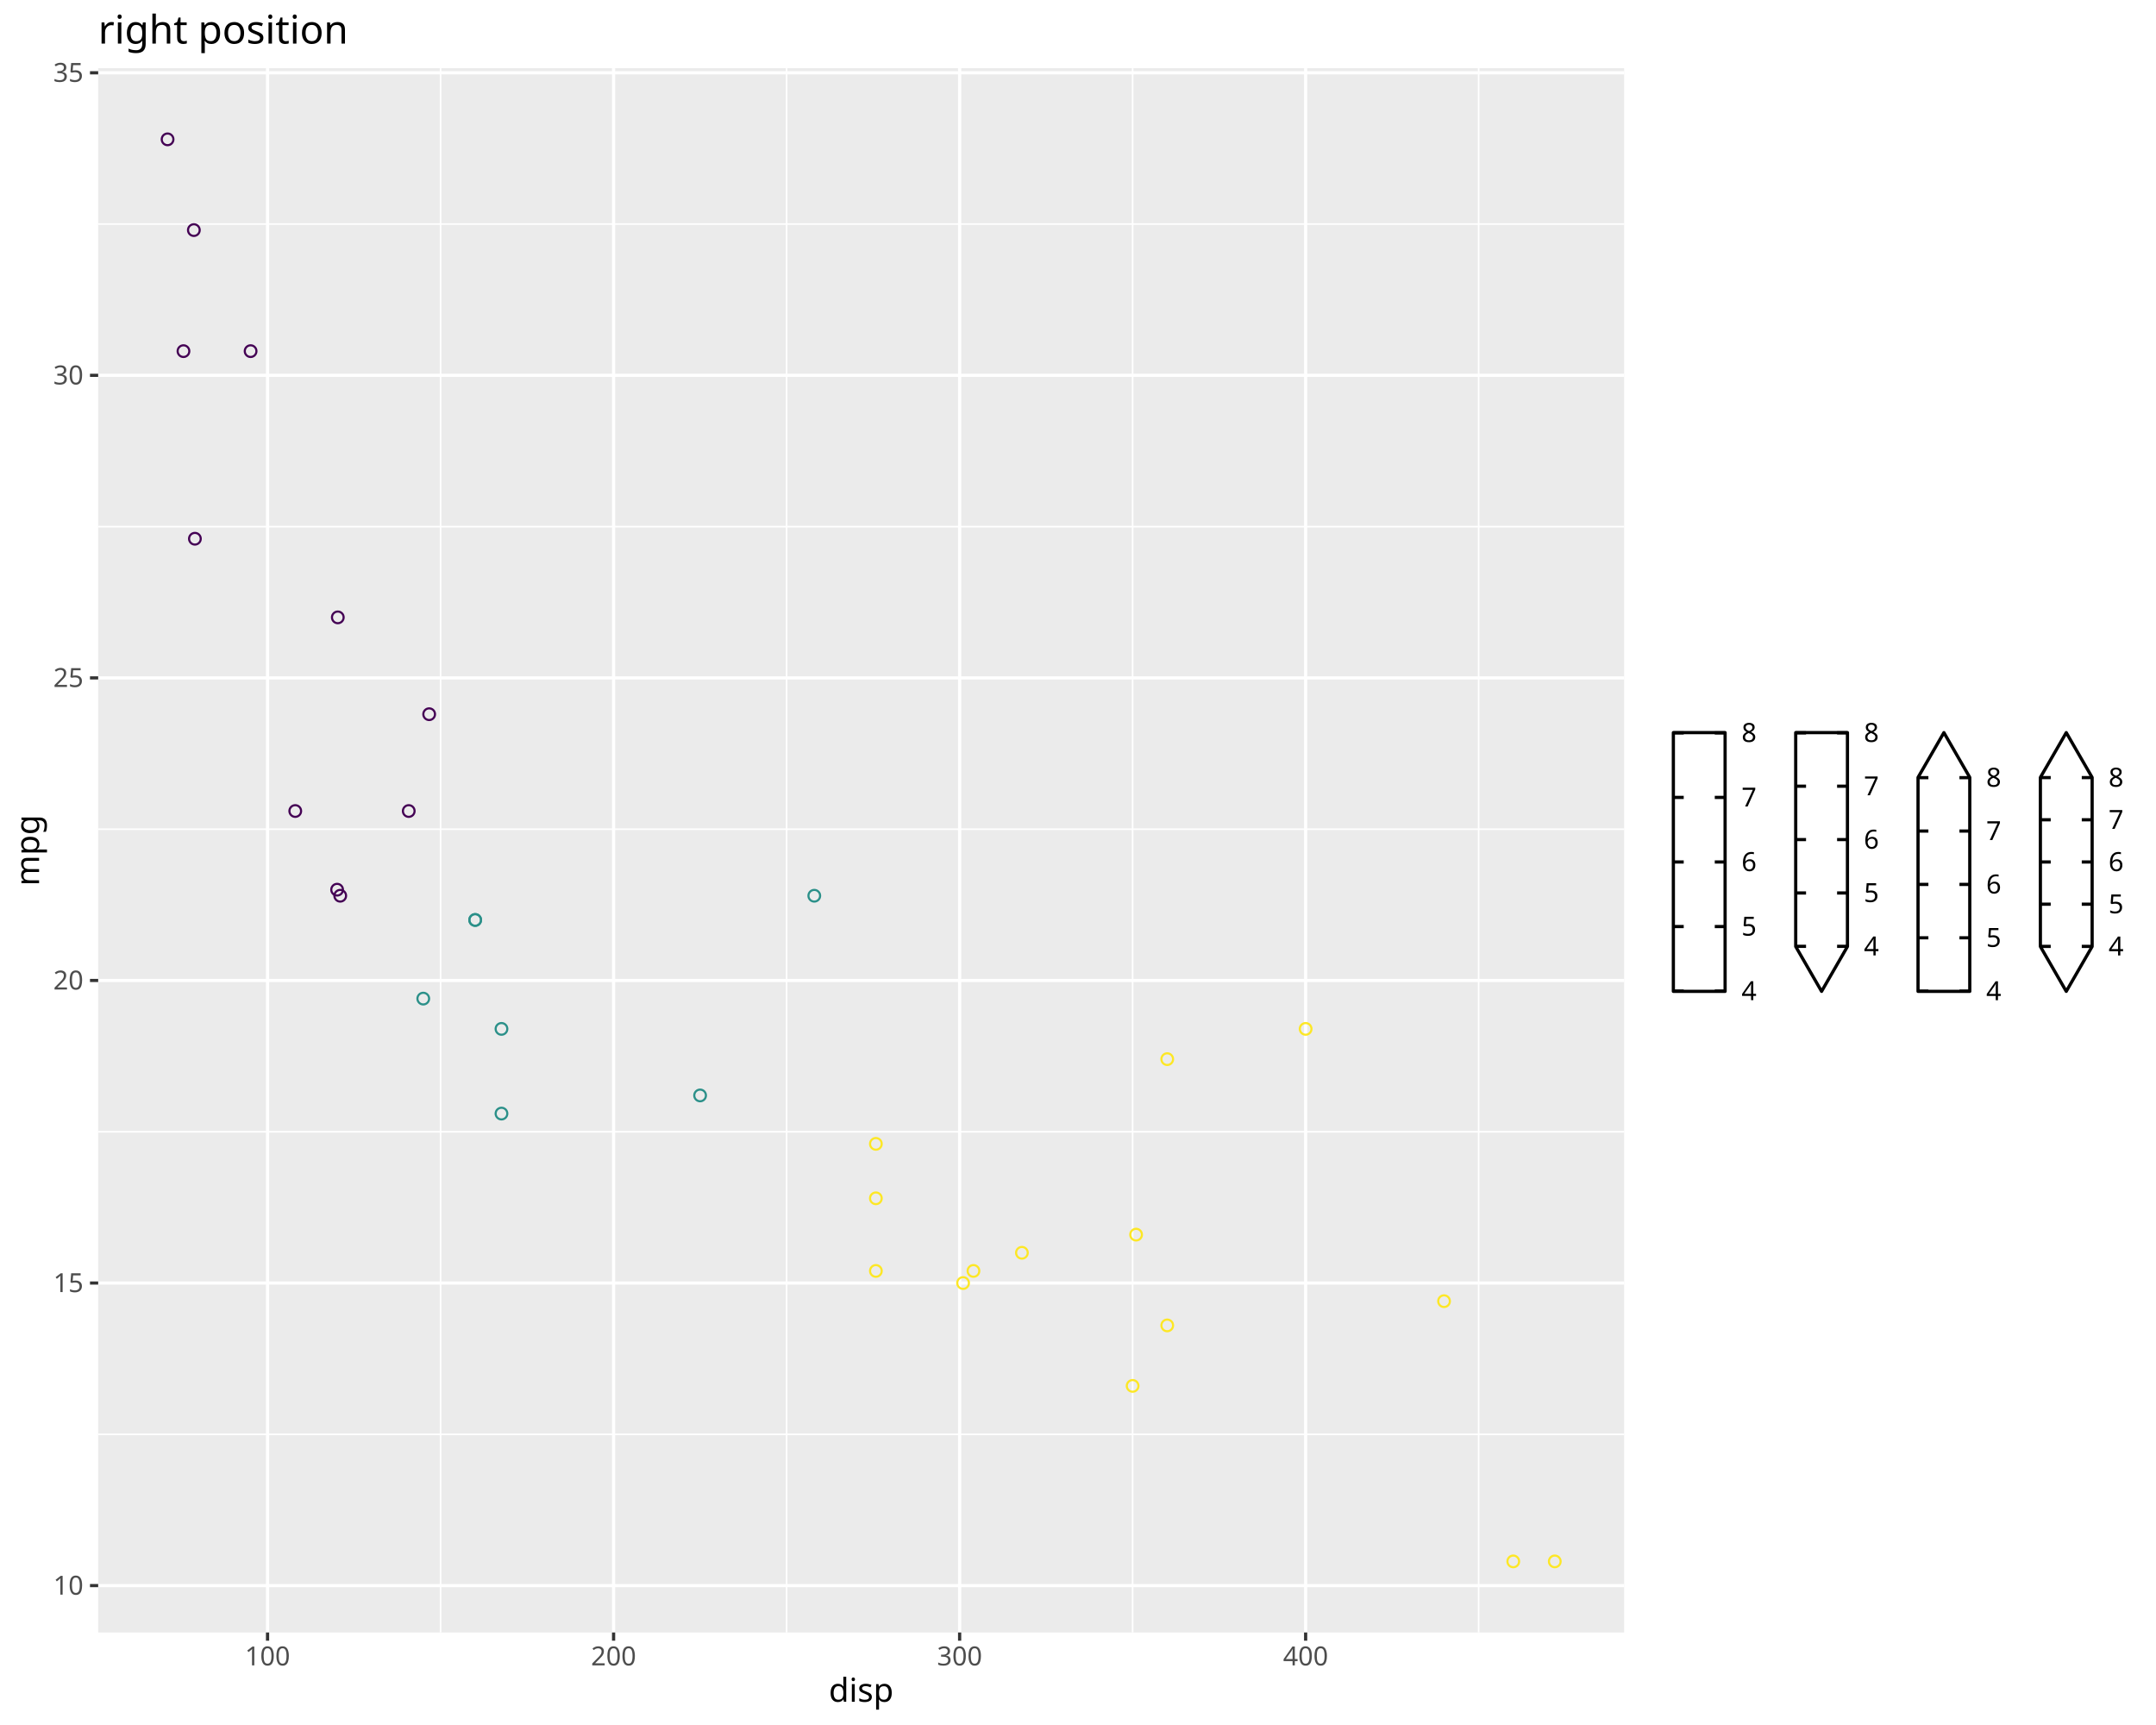
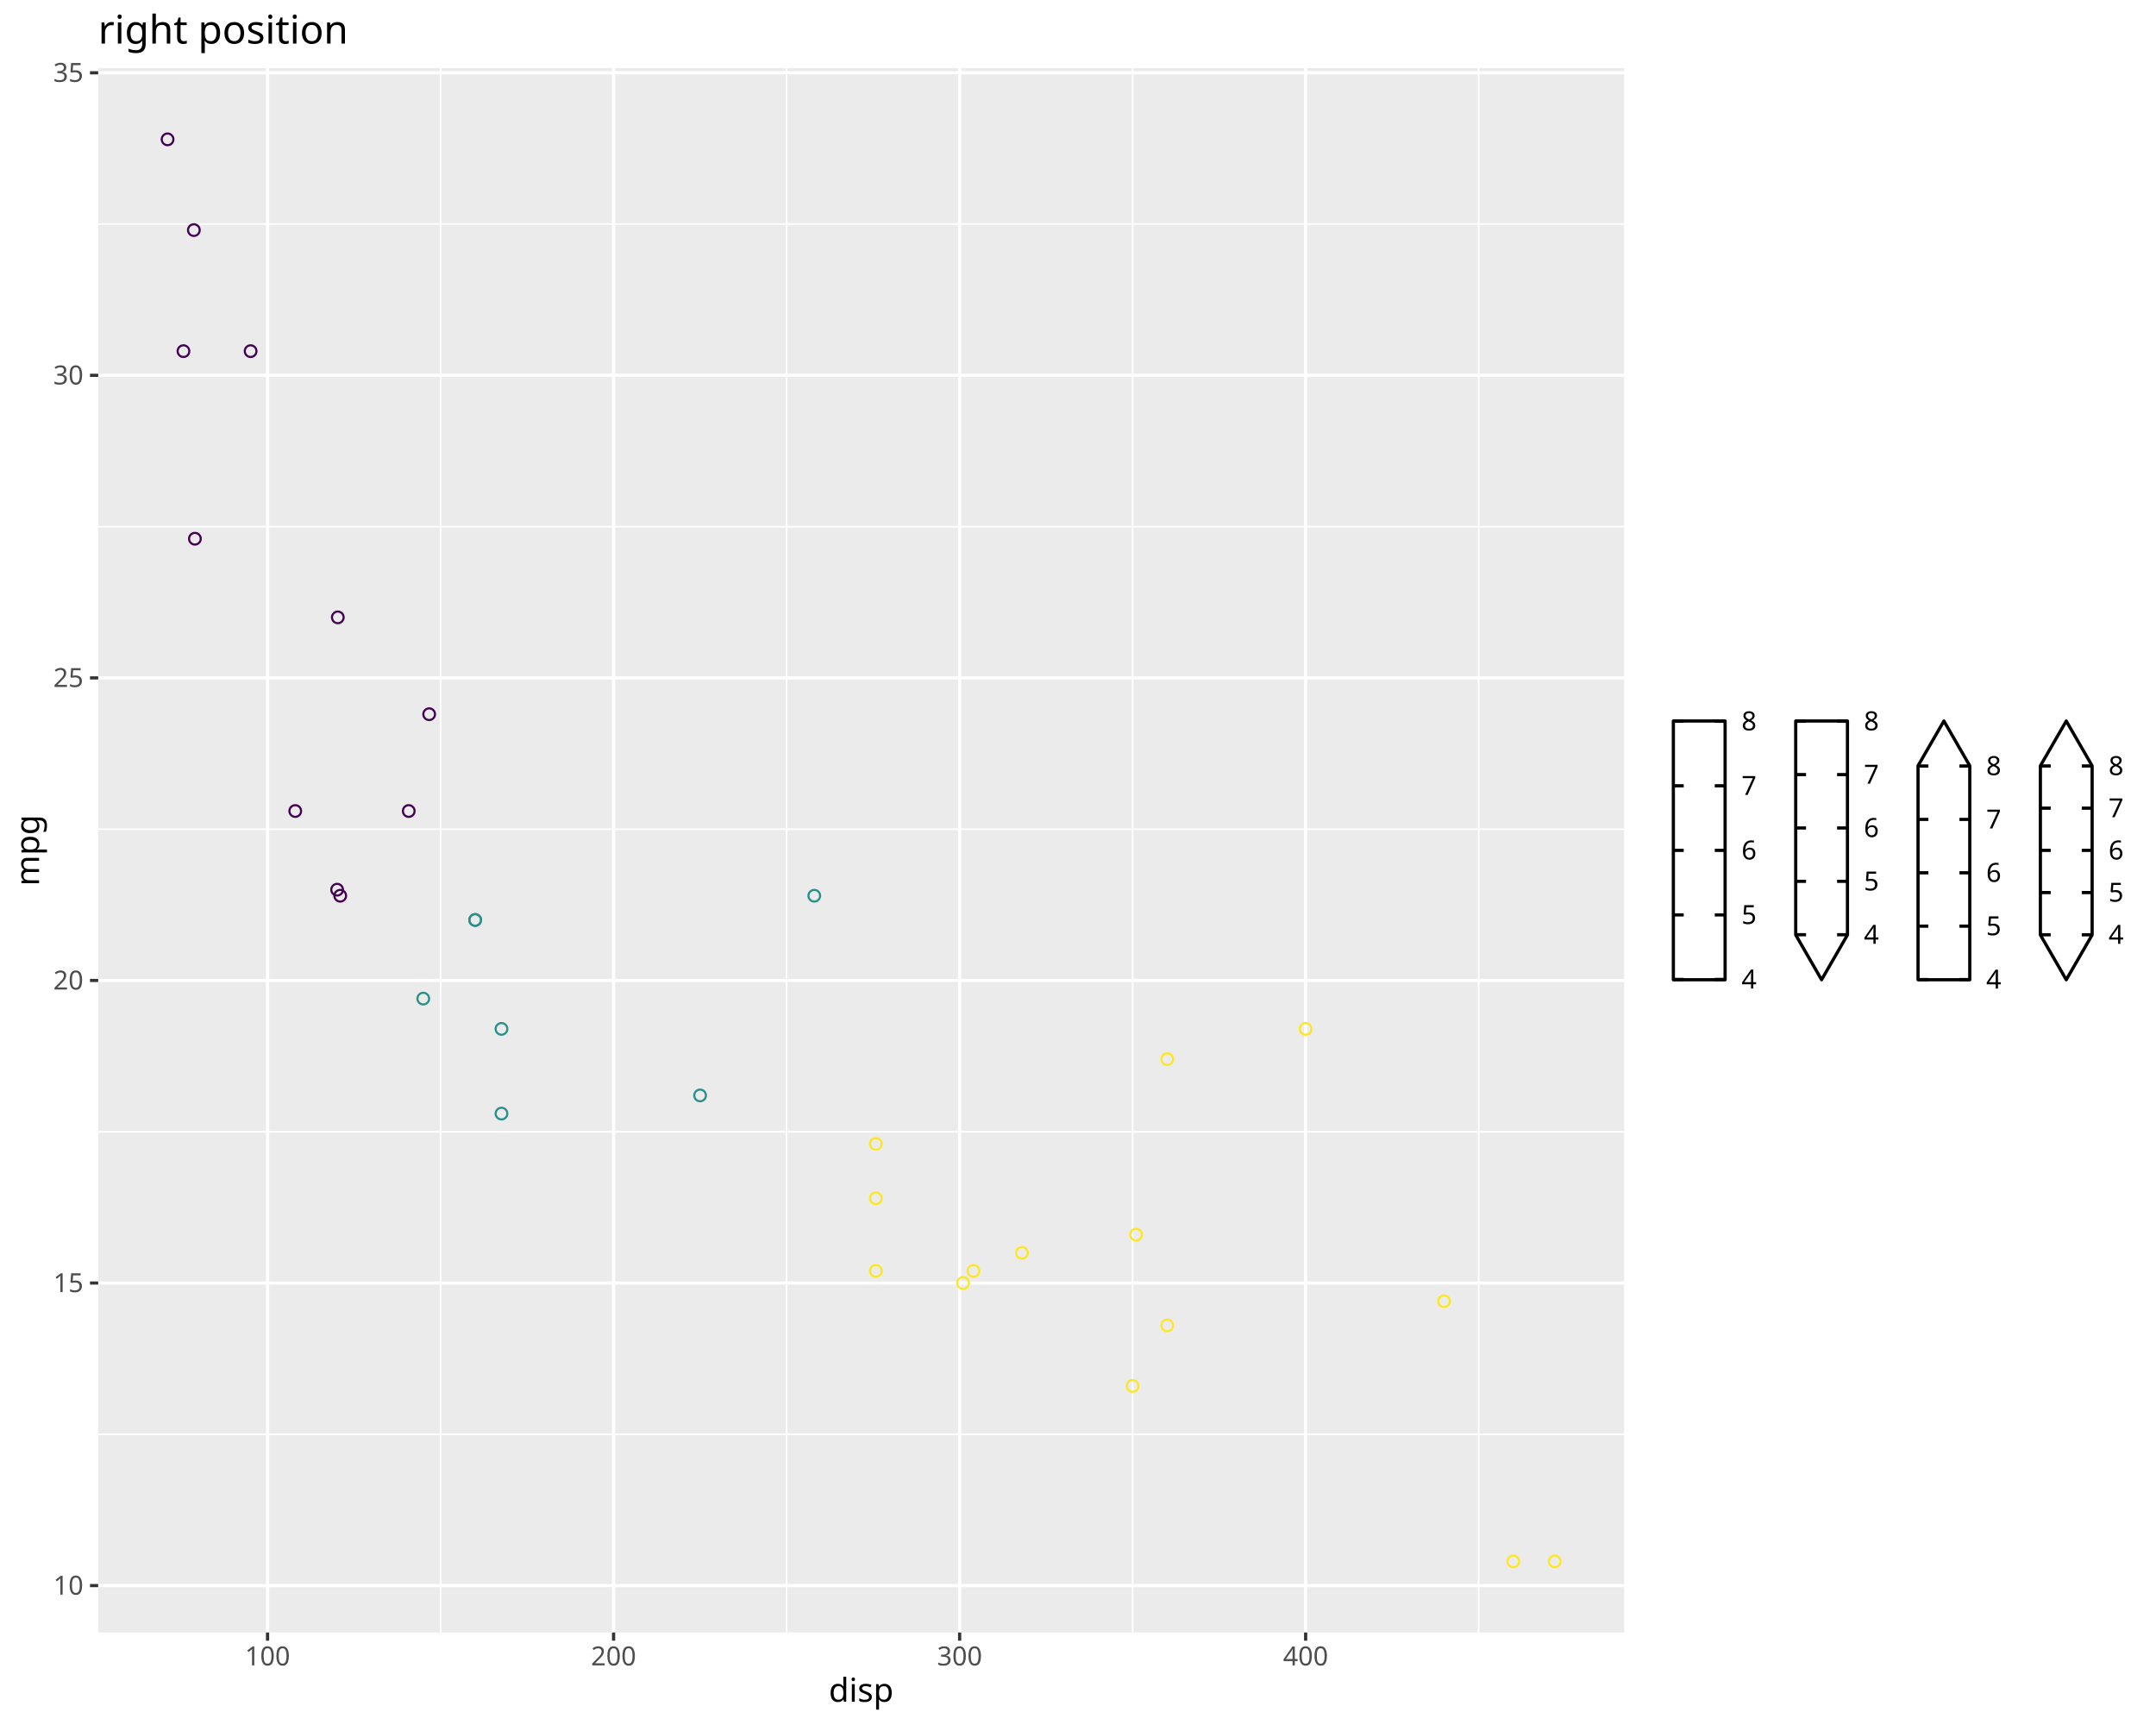
<svg xmlns="http://www.w3.org/2000/svg" class="svglite" data-engine-version="2.0" width="720.00pt" height="576.00pt" viewBox="0 0 720.00 576.00">
  <defs>
    <style type="text/css">
    .svglite line, .svglite polyline, .svglite polygon, .svglite path, .svglite rect, .svglite circle {
      fill: none;
      stroke: #000000;
      stroke-linecap: round;
      stroke-linejoin: round;
      stroke-miterlimit: 10.00;
    }
  </style>
  </defs>
  <rect width="100%" height="100%" style="stroke: none; fill: #FFFFFF;" />
  <defs>
    <clipPath id="cpMC4wMHw3MjAuMDB8MC4wMHw1NzYuMDA=">
      <rect x="0.00" y="0.00" width="720.00" height="576.00" />
    </clipPath>
  </defs>
  <g clip-path="url(#cpMC4wMHw3MjAuMDB8MC4wMHw1NzYuMDA=)">
    <rect x="0.00" y="0.00" width="720.00" height="576.00" style="stroke-width: 1.07; stroke: #FFFFFF; fill: #FFFFFF;" />
  </g>
  <defs>
    <clipPath id="cpMzIuNzl8NTQyLjM5fDIyLjc4fDU0NS4xMQ==">
      <rect x="32.79" y="22.78" width="509.59" height="522.33" />
    </clipPath>
  </defs>
  <g clip-path="url(#cpMzIuNzl8NTQyLjM5fDIyLjc4fDU0NS4xMQ==)">
    <rect x="32.79" y="22.78" width="509.59" height="522.33" style="stroke-width: 1.07; stroke: none; fill: #EBEBEB;" />
    <polyline points="32.79,478.94 542.39,478.94 " style="stroke-width: 0.53; stroke: #FFFFFF; stroke-linecap: butt;" />
    <polyline points="32.79,377.91 542.39,377.91 " style="stroke-width: 0.53; stroke: #FFFFFF; stroke-linecap: butt;" />
    <polyline points="32.79,276.88 542.39,276.88 " style="stroke-width: 0.53; stroke: #FFFFFF; stroke-linecap: butt;" />
    <polyline points="32.79,175.85 542.39,175.85 " style="stroke-width: 0.53; stroke: #FFFFFF; stroke-linecap: butt;" />
    <polyline points="32.79,74.81 542.39,74.81 " style="stroke-width: 0.53; stroke: #FFFFFF; stroke-linecap: butt;" />
    <polyline points="147.13,545.11 147.13,22.78 " style="stroke-width: 0.53; stroke: #FFFFFF; stroke-linecap: butt;" />
    <polyline points="262.69,545.11 262.69,22.78 " style="stroke-width: 0.53; stroke: #FFFFFF; stroke-linecap: butt;" />
    <polyline points="378.24,545.11 378.24,22.78 " style="stroke-width: 0.53; stroke: #FFFFFF; stroke-linecap: butt;" />
    <polyline points="493.80,545.11 493.80,22.78 " style="stroke-width: 0.53; stroke: #FFFFFF; stroke-linecap: butt;" />
    <polyline points="32.79,529.45 542.39,529.45 " style="stroke-width: 1.07; stroke: #FFFFFF; stroke-linecap: butt;" />
    <polyline points="32.79,428.42 542.39,428.42 " style="stroke-width: 1.07; stroke: #FFFFFF; stroke-linecap: butt;" />
    <polyline points="32.79,327.39 542.39,327.39 " style="stroke-width: 1.07; stroke: #FFFFFF; stroke-linecap: butt;" />
    <polyline points="32.79,226.36 542.39,226.36 " style="stroke-width: 1.07; stroke: #FFFFFF; stroke-linecap: butt;" />
    <polyline points="32.79,125.33 542.39,125.33 " style="stroke-width: 1.07; stroke: #FFFFFF; stroke-linecap: butt;" />
    <polyline points="32.79,24.30 542.39,24.30 " style="stroke-width: 1.07; stroke: #FFFFFF; stroke-linecap: butt;" />
    <polyline points="89.35,545.11 89.35,22.78 " style="stroke-width: 1.07; stroke: #FFFFFF; stroke-linecap: butt;" />
    <polyline points="204.91,545.11 204.91,22.78 " style="stroke-width: 1.07; stroke: #FFFFFF; stroke-linecap: butt;" />
    <polyline points="320.47,545.11 320.47,22.78 " style="stroke-width: 1.07; stroke: #FFFFFF; stroke-linecap: butt;" />
    <polyline points="436.02,545.11 436.02,22.78 " style="stroke-width: 1.07; stroke: #FFFFFF; stroke-linecap: butt;" />
    <circle cx="158.69" cy="307.19" r="1.95" style="stroke-width: 0.71; stroke: #2B9089;" />
    <circle cx="158.69" cy="307.19" r="1.95" style="stroke-width: 0.71; stroke: #2B9089;" />
    <circle cx="98.60" cy="270.81" r="1.95" style="stroke-width: 0.71; stroke: #440154;" />
    <circle cx="271.93" cy="299.10" r="1.95" style="stroke-width: 0.71; stroke: #2B9089;" />
    <circle cx="389.80" cy="353.66" r="1.95" style="stroke-width: 0.71; stroke: #FDE725;" />
    <circle cx="233.80" cy="365.78" r="1.95" style="stroke-width: 0.71; stroke: #2B9089;" />
    <circle cx="389.80" cy="442.57" r="1.95" style="stroke-width: 0.71; stroke: #FDE725;" />
    <circle cx="143.32" cy="238.48" r="1.95" style="stroke-width: 0.71; stroke: #440154;" />
    <circle cx="136.50" cy="270.81" r="1.95" style="stroke-width: 0.71; stroke: #440154;" />
    <circle cx="167.47" cy="343.56" r="1.95" style="stroke-width: 0.71; stroke: #2B9089;" />
    <circle cx="167.47" cy="371.84" r="1.95" style="stroke-width: 0.71; stroke: #2B9089;" />
    <circle cx="292.50" cy="400.13" r="1.95" style="stroke-width: 0.71; stroke: #FDE725;" />
    <circle cx="292.50" cy="381.95" r="1.95" style="stroke-width: 0.71; stroke: #FDE725;" />
    <circle cx="292.50" cy="424.38" r="1.95" style="stroke-width: 0.71; stroke: #FDE725;" />
    <circle cx="519.22" cy="521.37" r="1.95" style="stroke-width: 0.71; stroke: #FDE725;" />
    <circle cx="505.36" cy="521.37" r="1.95" style="stroke-width: 0.71; stroke: #FDE725;" />
    <circle cx="482.24" cy="434.48" r="1.95" style="stroke-width: 0.71; stroke: #FDE725;" />
    <circle cx="64.74" cy="76.83" r="1.95" style="stroke-width: 0.71; stroke: #440154;" />
    <circle cx="61.27" cy="117.25" r="1.95" style="stroke-width: 0.71; stroke: #440154;" />
    <circle cx="55.96" cy="46.53" r="1.95" style="stroke-width: 0.71; stroke: #440154;" />
    <circle cx="112.58" cy="297.08" r="1.95" style="stroke-width: 0.71; stroke: #440154;" />
    <circle cx="341.27" cy="418.32" r="1.95" style="stroke-width: 0.71; stroke: #FDE725;" />
    <circle cx="325.09" cy="424.38" r="1.95" style="stroke-width: 0.71; stroke: #FDE725;" />
    <circle cx="378.24" cy="462.77" r="1.95" style="stroke-width: 0.71; stroke: #FDE725;" />
    <circle cx="436.02" cy="343.56" r="1.95" style="stroke-width: 0.71; stroke: #FDE725;" />
    <circle cx="65.09" cy="179.89" r="1.95" style="stroke-width: 0.71; stroke: #440154;" />
    <circle cx="112.81" cy="206.15" r="1.95" style="stroke-width: 0.71; stroke: #440154;" />
    <circle cx="83.69" cy="117.25" r="1.95" style="stroke-width: 0.71; stroke: #440154;" />
    <circle cx="379.40" cy="412.26" r="1.95" style="stroke-width: 0.71; stroke: #FDE725;" />
    <circle cx="141.35" cy="333.45" r="1.95" style="stroke-width: 0.71; stroke: #2B9089;" />
    <circle cx="321.62" cy="428.42" r="1.95" style="stroke-width: 0.71; stroke: #FDE725;" />
    <circle cx="113.62" cy="299.10" r="1.95" style="stroke-width: 0.71; stroke: #440154;" />
  </g>
  <g clip-path="url(#cpMC4wMHw3MjAuMDB8MC4wMHw1NzYuMDA=)">
    <text x="27.86" y="532.48" text-anchor="end" style="font-size: 8.80px; fill: #4D4D4D; font-family: sans;" textLength="9.79px" lengthAdjust="spacingAndGlyphs">10</text>
    <text x="27.86" y="431.45" text-anchor="end" style="font-size: 8.80px; fill: #4D4D4D; font-family: sans;" textLength="9.79px" lengthAdjust="spacingAndGlyphs">15</text>
    <text x="27.86" y="330.42" text-anchor="end" style="font-size: 8.80px; fill: #4D4D4D; font-family: sans;" textLength="9.79px" lengthAdjust="spacingAndGlyphs">20</text>
    <text x="27.86" y="229.39" text-anchor="end" style="font-size: 8.80px; fill: #4D4D4D; font-family: sans;" textLength="9.79px" lengthAdjust="spacingAndGlyphs">25</text>
    <text x="27.86" y="128.36" text-anchor="end" style="font-size: 8.80px; fill: #4D4D4D; font-family: sans;" textLength="9.79px" lengthAdjust="spacingAndGlyphs">30</text>
    <text x="27.86" y="27.33" text-anchor="end" style="font-size: 8.80px; fill: #4D4D4D; font-family: sans;" textLength="9.79px" lengthAdjust="spacingAndGlyphs">35</text>
    <polyline points="30.05,529.45 32.79,529.45 " style="stroke-width: 1.07; stroke: #333333; stroke-linecap: butt;" />
    <polyline points="30.05,428.42 32.79,428.42 " style="stroke-width: 1.07; stroke: #333333; stroke-linecap: butt;" />
    <polyline points="30.05,327.39 32.79,327.39 " style="stroke-width: 1.07; stroke: #333333; stroke-linecap: butt;" />
    <polyline points="30.05,226.36 32.79,226.36 " style="stroke-width: 1.07; stroke: #333333; stroke-linecap: butt;" />
    <polyline points="30.05,125.33 32.79,125.33 " style="stroke-width: 1.07; stroke: #333333; stroke-linecap: butt;" />
    <polyline points="30.05,24.30 32.79,24.30 " style="stroke-width: 1.07; stroke: #333333; stroke-linecap: butt;" />
    <polyline points="89.35,547.85 89.35,545.11 " style="stroke-width: 1.07; stroke: #333333; stroke-linecap: butt;" />
    <polyline points="204.91,547.85 204.91,545.11 " style="stroke-width: 1.07; stroke: #333333; stroke-linecap: butt;" />
    <polyline points="320.47,547.85 320.47,545.11 " style="stroke-width: 1.07; stroke: #333333; stroke-linecap: butt;" />
    <polyline points="436.02,547.85 436.02,545.11 " style="stroke-width: 1.07; stroke: #333333; stroke-linecap: butt;" />
    <text x="89.35" y="556.10" text-anchor="middle" style="font-size: 8.80px; fill: #4D4D4D; font-family: sans;" textLength="14.68px" lengthAdjust="spacingAndGlyphs">100</text>
    <text x="204.91" y="556.10" text-anchor="middle" style="font-size: 8.80px; fill: #4D4D4D; font-family: sans;" textLength="14.68px" lengthAdjust="spacingAndGlyphs">200</text>
    <text x="320.47" y="556.10" text-anchor="middle" style="font-size: 8.80px; fill: #4D4D4D; font-family: sans;" textLength="14.68px" lengthAdjust="spacingAndGlyphs">300</text>
    <text x="436.02" y="556.10" text-anchor="middle" style="font-size: 8.80px; fill: #4D4D4D; font-family: sans;" textLength="14.68px" lengthAdjust="spacingAndGlyphs">400</text>
    <text x="287.59" y="568.24" text-anchor="middle" style="font-size: 11.00px; font-family: sans;" textLength="20.18px" lengthAdjust="spacingAndGlyphs">disp</text>
    <text transform="translate(13.05,283.95) rotate(-90)" text-anchor="middle" style="font-size: 11.00px; font-family: sans;" textLength="21.40px" lengthAdjust="spacingAndGlyphs">mpg</text>
-     <rect x="553.34" y="231.39" width="38.61" height="105.12" style="stroke-width: 1.07; stroke: none; fill: #FFFFFF;" />
-     <polygon points="558.82,331.03 576.10,331.03 576.10,244.63 558.82,244.63 " style="stroke-width: 1.07; fill: none;" />
-     <polyline points="562.28,330.94 558.82,330.94 " style="stroke-width: 1.07; stroke-linecap: butt;" />
-     <polyline points="562.28,309.39 558.82,309.39 " style="stroke-width: 1.07; stroke-linecap: butt;" />
-     <polyline points="562.28,287.83 558.82,287.83 " style="stroke-width: 1.07; stroke-linecap: butt;" />
-     <polyline points="562.28,266.27 558.82,266.27 " style="stroke-width: 1.07; stroke-linecap: butt;" />
-     <polyline points="562.28,244.72 558.82,244.72 " style="stroke-width: 1.07; stroke-linecap: butt;" />
-     <polyline points="572.65,330.94 576.10,330.94 " style="stroke-width: 1.07; stroke-linecap: butt;" />
-     <polyline points="572.65,309.39 576.10,309.39 " style="stroke-width: 1.07; stroke-linecap: butt;" />
-     <polyline points="572.65,287.83 576.10,287.83 " style="stroke-width: 1.07; stroke-linecap: butt;" />
-     <polyline points="572.65,266.27 576.10,266.27 " style="stroke-width: 1.07; stroke-linecap: butt;" />
-     <polyline points="572.65,244.72 576.10,244.72 " style="stroke-width: 1.07; stroke-linecap: butt;" />
-     <text x="581.58" y="333.97" style="font-size: 8.80px; font-family: sans;" textLength="4.89px" lengthAdjust="spacingAndGlyphs">4</text>
-     <text x="581.58" y="312.41" style="font-size: 8.80px; font-family: sans;" textLength="4.89px" lengthAdjust="spacingAndGlyphs">5</text>
-     <text x="581.58" y="290.86" style="font-size: 8.80px; font-family: sans;" textLength="4.89px" lengthAdjust="spacingAndGlyphs">6</text>
-     <text x="581.58" y="269.30" style="font-size: 8.80px; font-family: sans;" textLength="4.89px" lengthAdjust="spacingAndGlyphs">7</text>
-     <text x="581.58" y="247.74" style="font-size: 8.80px; font-family: sans;" textLength="4.89px" lengthAdjust="spacingAndGlyphs">8</text>
-     <rect x="594.20" y="231.39" width="38.61" height="105.12" style="stroke-width: 1.07; stroke: none; fill: #FFFFFF;" />
-     <polygon points="599.68,316.06 608.32,331.03 616.96,316.06 616.96,244.63 599.68,244.63 " style="stroke-width: 1.07; fill: none;" />
-     <polyline points="603.13,315.99 599.68,315.99 " style="stroke-width: 1.07; stroke-linecap: butt;" />
-     <polyline points="603.13,298.17 599.68,298.17 " style="stroke-width: 1.07; stroke-linecap: butt;" />
-     <polyline points="603.13,280.35 599.68,280.35 " style="stroke-width: 1.07; stroke-linecap: butt;" />
-     <polyline points="603.13,262.52 599.68,262.52 " style="stroke-width: 1.07; stroke-linecap: butt;" />
-     <polyline points="603.13,244.70 599.68,244.70 " style="stroke-width: 1.07; stroke-linecap: butt;" />
-     <polyline points="613.50,315.99 616.96,315.99 " style="stroke-width: 1.07; stroke-linecap: butt;" />
-     <polyline points="613.50,298.17 616.96,298.17 " style="stroke-width: 1.07; stroke-linecap: butt;" />
-     <polyline points="613.50,280.35 616.96,280.35 " style="stroke-width: 1.07; stroke-linecap: butt;" />
-     <polyline points="613.50,262.52 616.96,262.52 " style="stroke-width: 1.07; stroke-linecap: butt;" />
-     <polyline points="613.50,244.70 616.96,244.70 " style="stroke-width: 1.07; stroke-linecap: butt;" />
-     <text x="622.44" y="319.02" style="font-size: 8.80px; font-family: sans;" textLength="4.89px" lengthAdjust="spacingAndGlyphs">4</text>
-     <text x="622.44" y="301.20" style="font-size: 8.80px; font-family: sans;" textLength="4.89px" lengthAdjust="spacingAndGlyphs">5</text>
-     <text x="622.44" y="283.38" style="font-size: 8.80px; font-family: sans;" textLength="4.89px" lengthAdjust="spacingAndGlyphs">6</text>
-     <text x="622.44" y="265.55" style="font-size: 8.80px; font-family: sans;" textLength="4.89px" lengthAdjust="spacingAndGlyphs">7</text>
-     <text x="622.44" y="247.73" style="font-size: 8.80px; font-family: sans;" textLength="4.89px" lengthAdjust="spacingAndGlyphs">8</text>
-     <rect x="635.05" y="231.39" width="38.61" height="105.12" style="stroke-width: 1.07; stroke: none; fill: #FFFFFF;" />
-     <polygon points="640.53,331.03 657.81,331.03 657.81,259.59 649.17,244.63 640.53,259.59 " style="stroke-width: 1.07; fill: none;" />
-     <polyline points="643.99,330.96 640.53,330.96 " style="stroke-width: 1.07; stroke-linecap: butt;" />
-     <polyline points="643.99,313.14 640.53,313.14 " style="stroke-width: 1.07; stroke-linecap: butt;" />
-     <polyline points="643.99,295.31 640.53,295.31 " style="stroke-width: 1.07; stroke-linecap: butt;" />
-     <polyline points="643.99,277.49 640.53,277.49 " style="stroke-width: 1.07; stroke-linecap: butt;" />
-     <polyline points="643.99,259.67 640.53,259.67 " style="stroke-width: 1.07; stroke-linecap: butt;" />
-     <polyline points="654.36,330.96 657.81,330.96 " style="stroke-width: 1.07; stroke-linecap: butt;" />
-     <polyline points="654.36,313.14 657.81,313.14 " style="stroke-width: 1.07; stroke-linecap: butt;" />
-     <polyline points="654.36,295.31 657.81,295.31 " style="stroke-width: 1.07; stroke-linecap: butt;" />
-     <polyline points="654.36,277.49 657.81,277.49 " style="stroke-width: 1.07; stroke-linecap: butt;" />
-     <polyline points="654.36,259.67 657.81,259.67 " style="stroke-width: 1.07; stroke-linecap: butt;" />
-     <text x="663.29" y="333.99" style="font-size: 8.80px; font-family: sans;" textLength="4.89px" lengthAdjust="spacingAndGlyphs">4</text>
-     <text x="663.29" y="316.16" style="font-size: 8.80px; font-family: sans;" textLength="4.89px" lengthAdjust="spacingAndGlyphs">5</text>
-     <text x="663.29" y="298.34" style="font-size: 8.80px; font-family: sans;" textLength="4.89px" lengthAdjust="spacingAndGlyphs">6</text>
-     <text x="663.29" y="280.52" style="font-size: 8.80px; font-family: sans;" textLength="4.89px" lengthAdjust="spacingAndGlyphs">7</text>
-     <text x="663.29" y="262.69" style="font-size: 8.80px; font-family: sans;" textLength="4.89px" lengthAdjust="spacingAndGlyphs">8</text>
-     <rect x="675.91" y="231.39" width="38.61" height="105.12" style="stroke-width: 1.07; stroke: none; fill: #FFFFFF;" />
-     <polygon points="681.39,316.06 690.03,331.03 698.67,316.06 698.67,259.59 690.03,244.63 681.39,259.59 " style="stroke-width: 1.07; fill: none;" />
-     <polyline points="684.84,316.01 681.39,316.01 " style="stroke-width: 1.07; stroke-linecap: butt;" />
-     <polyline points="684.84,301.92 681.39,301.92 " style="stroke-width: 1.07; stroke-linecap: butt;" />
-     <polyline points="684.84,287.83 681.39,287.83 " style="stroke-width: 1.07; stroke-linecap: butt;" />
-     <polyline points="684.84,273.74 681.39,273.74 " style="stroke-width: 1.07; stroke-linecap: butt;" />
-     <polyline points="684.84,259.65 681.39,259.65 " style="stroke-width: 1.07; stroke-linecap: butt;" />
-     <polyline points="695.21,316.01 698.67,316.01 " style="stroke-width: 1.07; stroke-linecap: butt;" />
-     <polyline points="695.21,301.92 698.67,301.92 " style="stroke-width: 1.07; stroke-linecap: butt;" />
-     <polyline points="695.21,287.83 698.67,287.83 " style="stroke-width: 1.07; stroke-linecap: butt;" />
-     <polyline points="695.21,273.74 698.67,273.74 " style="stroke-width: 1.07; stroke-linecap: butt;" />
-     <polyline points="695.21,259.65 698.67,259.65 " style="stroke-width: 1.07; stroke-linecap: butt;" />
-     <text x="704.15" y="319.04" style="font-size: 8.80px; font-family: sans;" textLength="4.89px" lengthAdjust="spacingAndGlyphs">4</text>
-     <text x="704.15" y="304.95" style="font-size: 8.80px; font-family: sans;" textLength="4.89px" lengthAdjust="spacingAndGlyphs">5</text>
-     <text x="704.15" y="290.86" style="font-size: 8.80px; font-family: sans;" textLength="4.89px" lengthAdjust="spacingAndGlyphs">6</text>
-     <text x="704.15" y="276.77" style="font-size: 8.80px; font-family: sans;" textLength="4.89px" lengthAdjust="spacingAndGlyphs">7</text>
-     <text x="704.15" y="262.68" style="font-size: 8.80px; font-family: sans;" textLength="4.89px" lengthAdjust="spacingAndGlyphs">8</text>
+     <rect x="553.34" y="235.27" width="38.61" height="97.36" style="stroke-width: 1.07; stroke: none; fill: #FFFFFF;" />
+     <polygon points="558.82,327.15 576.10,327.15 576.10,240.75 558.82,240.75 " style="stroke-width: 1.07; fill: none;" />
+     <polyline points="562.28,327.06 558.82,327.06 " style="stroke-width: 1.07; stroke-linecap: butt;" />
+     <polyline points="562.28,305.50 558.82,305.50 " style="stroke-width: 1.07; stroke-linecap: butt;" />
+     <polyline points="562.28,283.95 558.82,283.95 " style="stroke-width: 1.07; stroke-linecap: butt;" />
+     <polyline points="562.28,262.39 558.82,262.39 " style="stroke-width: 1.07; stroke-linecap: butt;" />
+     <polyline points="562.28,240.83 558.82,240.83 " style="stroke-width: 1.07; stroke-linecap: butt;" />
+     <polyline points="572.65,327.06 576.10,327.06 " style="stroke-width: 1.07; stroke-linecap: butt;" />
+     <polyline points="572.65,305.50 576.10,305.50 " style="stroke-width: 1.07; stroke-linecap: butt;" />
+     <polyline points="572.65,283.95 576.10,283.95 " style="stroke-width: 1.07; stroke-linecap: butt;" />
+     <polyline points="572.65,262.39 576.10,262.39 " style="stroke-width: 1.07; stroke-linecap: butt;" />
+     <polyline points="572.65,240.83 576.10,240.83 " style="stroke-width: 1.07; stroke-linecap: butt;" />
+     <text x="581.58" y="330.09" style="font-size: 8.80px; font-family: sans;" textLength="4.89px" lengthAdjust="spacingAndGlyphs">4</text>
+     <text x="581.58" y="308.53" style="font-size: 8.80px; font-family: sans;" textLength="4.89px" lengthAdjust="spacingAndGlyphs">5</text>
+     <text x="581.58" y="286.98" style="font-size: 8.80px; font-family: sans;" textLength="4.89px" lengthAdjust="spacingAndGlyphs">6</text>
+     <text x="581.58" y="265.42" style="font-size: 8.80px; font-family: sans;" textLength="4.89px" lengthAdjust="spacingAndGlyphs">7</text>
+     <text x="581.58" y="243.86" style="font-size: 8.80px; font-family: sans;" textLength="4.89px" lengthAdjust="spacingAndGlyphs">8</text>
+     <rect x="594.20" y="235.27" width="38.61" height="97.36" style="stroke-width: 1.07; stroke: none; fill: #FFFFFF;" />
+     <polygon points="599.68,312.18 608.32,327.15 616.96,312.18 616.96,240.75 599.68,240.75 " style="stroke-width: 1.07; fill: none;" />
+     <polyline points="603.13,312.11 599.68,312.11 " style="stroke-width: 1.07; stroke-linecap: butt;" />
+     <polyline points="603.13,294.29 599.68,294.29 " style="stroke-width: 1.07; stroke-linecap: butt;" />
+     <polyline points="603.13,276.47 599.68,276.47 " style="stroke-width: 1.07; stroke-linecap: butt;" />
+     <polyline points="603.13,258.64 599.68,258.64 " style="stroke-width: 1.07; stroke-linecap: butt;" />
+     <polyline points="603.13,240.82 599.68,240.82 " style="stroke-width: 1.07; stroke-linecap: butt;" />
+     <polyline points="613.50,312.11 616.96,312.11 " style="stroke-width: 1.07; stroke-linecap: butt;" />
+     <polyline points="613.50,294.29 616.96,294.29 " style="stroke-width: 1.07; stroke-linecap: butt;" />
+     <polyline points="613.50,276.47 616.96,276.47 " style="stroke-width: 1.07; stroke-linecap: butt;" />
+     <polyline points="613.50,258.64 616.96,258.64 " style="stroke-width: 1.07; stroke-linecap: butt;" />
+     <polyline points="613.50,240.82 616.96,240.82 " style="stroke-width: 1.07; stroke-linecap: butt;" />
+     <text x="622.44" y="315.14" style="font-size: 8.80px; font-family: sans;" textLength="4.89px" lengthAdjust="spacingAndGlyphs">4</text>
+     <text x="622.44" y="297.32" style="font-size: 8.80px; font-family: sans;" textLength="4.89px" lengthAdjust="spacingAndGlyphs">5</text>
+     <text x="622.44" y="279.49" style="font-size: 8.80px; font-family: sans;" textLength="4.89px" lengthAdjust="spacingAndGlyphs">6</text>
+     <text x="622.44" y="261.67" style="font-size: 8.80px; font-family: sans;" textLength="4.89px" lengthAdjust="spacingAndGlyphs">7</text>
+     <text x="622.44" y="243.85" style="font-size: 8.80px; font-family: sans;" textLength="4.89px" lengthAdjust="spacingAndGlyphs">8</text>
+     <rect x="635.05" y="235.27" width="38.61" height="97.36" style="stroke-width: 1.07; stroke: none; fill: #FFFFFF;" />
+     <polygon points="640.53,327.15 657.81,327.15 657.81,255.71 649.17,240.75 640.53,255.71 " style="stroke-width: 1.07; fill: none;" />
+     <polyline points="643.99,327.08 640.53,327.08 " style="stroke-width: 1.07; stroke-linecap: butt;" />
+     <polyline points="643.99,309.25 640.53,309.25 " style="stroke-width: 1.07; stroke-linecap: butt;" />
+     <polyline points="643.99,291.43 640.53,291.43 " style="stroke-width: 1.07; stroke-linecap: butt;" />
+     <polyline points="643.99,273.61 640.53,273.61 " style="stroke-width: 1.07; stroke-linecap: butt;" />
+     <polyline points="643.99,255.78 640.53,255.78 " style="stroke-width: 1.07; stroke-linecap: butt;" />
+     <polyline points="654.36,327.08 657.81,327.08 " style="stroke-width: 1.07; stroke-linecap: butt;" />
+     <polyline points="654.36,309.25 657.81,309.25 " style="stroke-width: 1.07; stroke-linecap: butt;" />
+     <polyline points="654.36,291.43 657.81,291.43 " style="stroke-width: 1.07; stroke-linecap: butt;" />
+     <polyline points="654.36,273.61 657.81,273.61 " style="stroke-width: 1.07; stroke-linecap: butt;" />
+     <polyline points="654.36,255.78 657.81,255.78 " style="stroke-width: 1.07; stroke-linecap: butt;" />
+     <text x="663.29" y="330.10" style="font-size: 8.80px; font-family: sans;" textLength="4.89px" lengthAdjust="spacingAndGlyphs">4</text>
+     <text x="663.29" y="312.28" style="font-size: 8.80px; font-family: sans;" textLength="4.89px" lengthAdjust="spacingAndGlyphs">5</text>
+     <text x="663.29" y="294.46" style="font-size: 8.80px; font-family: sans;" textLength="4.89px" lengthAdjust="spacingAndGlyphs">6</text>
+     <text x="663.29" y="276.64" style="font-size: 8.80px; font-family: sans;" textLength="4.89px" lengthAdjust="spacingAndGlyphs">7</text>
+     <text x="663.29" y="258.81" style="font-size: 8.80px; font-family: sans;" textLength="4.89px" lengthAdjust="spacingAndGlyphs">8</text>
+     <rect x="675.91" y="235.27" width="38.61" height="97.36" style="stroke-width: 1.07; stroke: none; fill: #FFFFFF;" />
+     <polygon points="681.39,312.18 690.03,327.15 698.67,312.18 698.67,255.71 690.03,240.75 681.39,255.71 " style="stroke-width: 1.07; fill: none;" />
+     <polyline points="684.84,312.13 681.39,312.13 " style="stroke-width: 1.07; stroke-linecap: butt;" />
+     <polyline points="684.84,298.04 681.39,298.04 " style="stroke-width: 1.07; stroke-linecap: butt;" />
+     <polyline points="684.84,283.95 681.39,283.95 " style="stroke-width: 1.07; stroke-linecap: butt;" />
+     <polyline points="684.84,269.86 681.39,269.86 " style="stroke-width: 1.07; stroke-linecap: butt;" />
+     <polyline points="684.84,255.77 681.39,255.77 " style="stroke-width: 1.07; stroke-linecap: butt;" />
+     <polyline points="695.21,312.13 698.67,312.13 " style="stroke-width: 1.07; stroke-linecap: butt;" />
+     <polyline points="695.21,298.04 698.67,298.04 " style="stroke-width: 1.07; stroke-linecap: butt;" />
+     <polyline points="695.21,283.95 698.67,283.95 " style="stroke-width: 1.07; stroke-linecap: butt;" />
+     <polyline points="695.21,269.86 698.67,269.86 " style="stroke-width: 1.07; stroke-linecap: butt;" />
+     <polyline points="695.21,255.77 698.67,255.77 " style="stroke-width: 1.07; stroke-linecap: butt;" />
+     <text x="704.15" y="315.15" style="font-size: 8.80px; font-family: sans;" textLength="4.89px" lengthAdjust="spacingAndGlyphs">4</text>
+     <text x="704.15" y="301.07" style="font-size: 8.80px; font-family: sans;" textLength="4.89px" lengthAdjust="spacingAndGlyphs">5</text>
+     <text x="704.15" y="286.98" style="font-size: 8.80px; font-family: sans;" textLength="4.89px" lengthAdjust="spacingAndGlyphs">6</text>
+     <text x="704.15" y="272.89" style="font-size: 8.80px; font-family: sans;" textLength="4.89px" lengthAdjust="spacingAndGlyphs">7</text>
+     <text x="704.15" y="258.80" style="font-size: 8.80px; font-family: sans;" textLength="4.89px" lengthAdjust="spacingAndGlyphs">8</text>
    <text x="32.79" y="14.56" style="font-size: 13.20px; font-family: sans;" textLength="74.84px" lengthAdjust="spacingAndGlyphs">right position</text>
  </g>
</svg>
